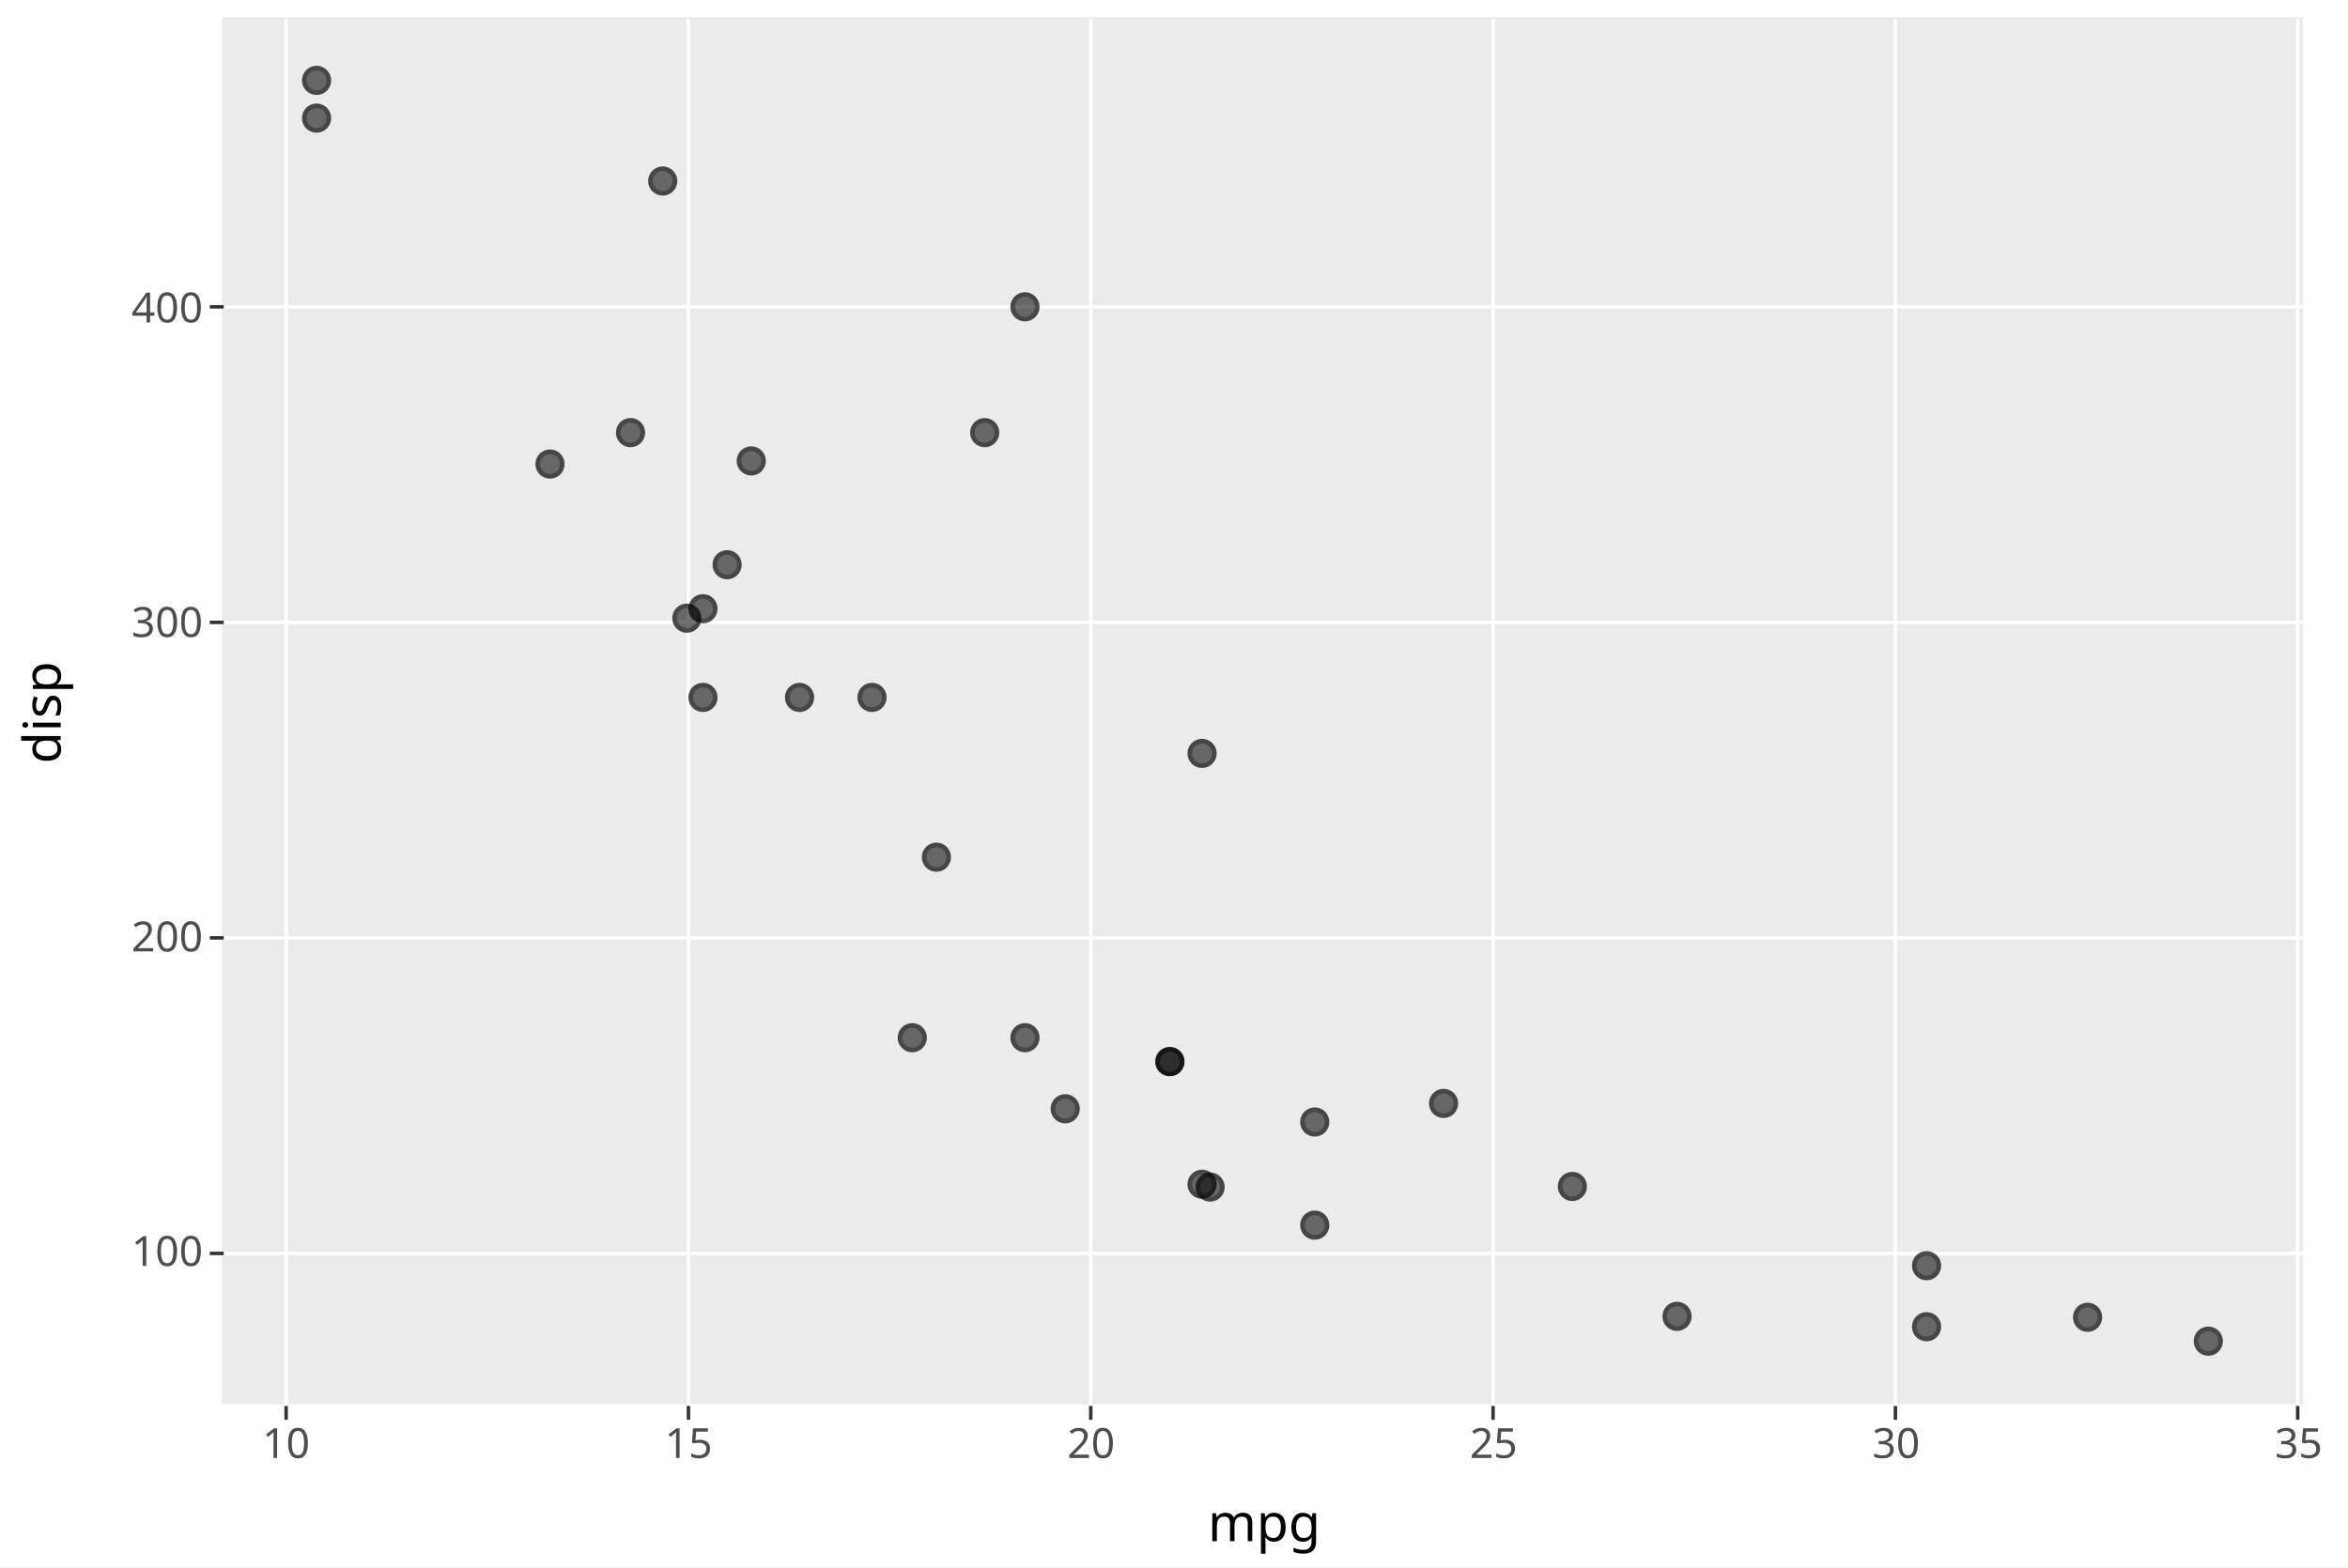
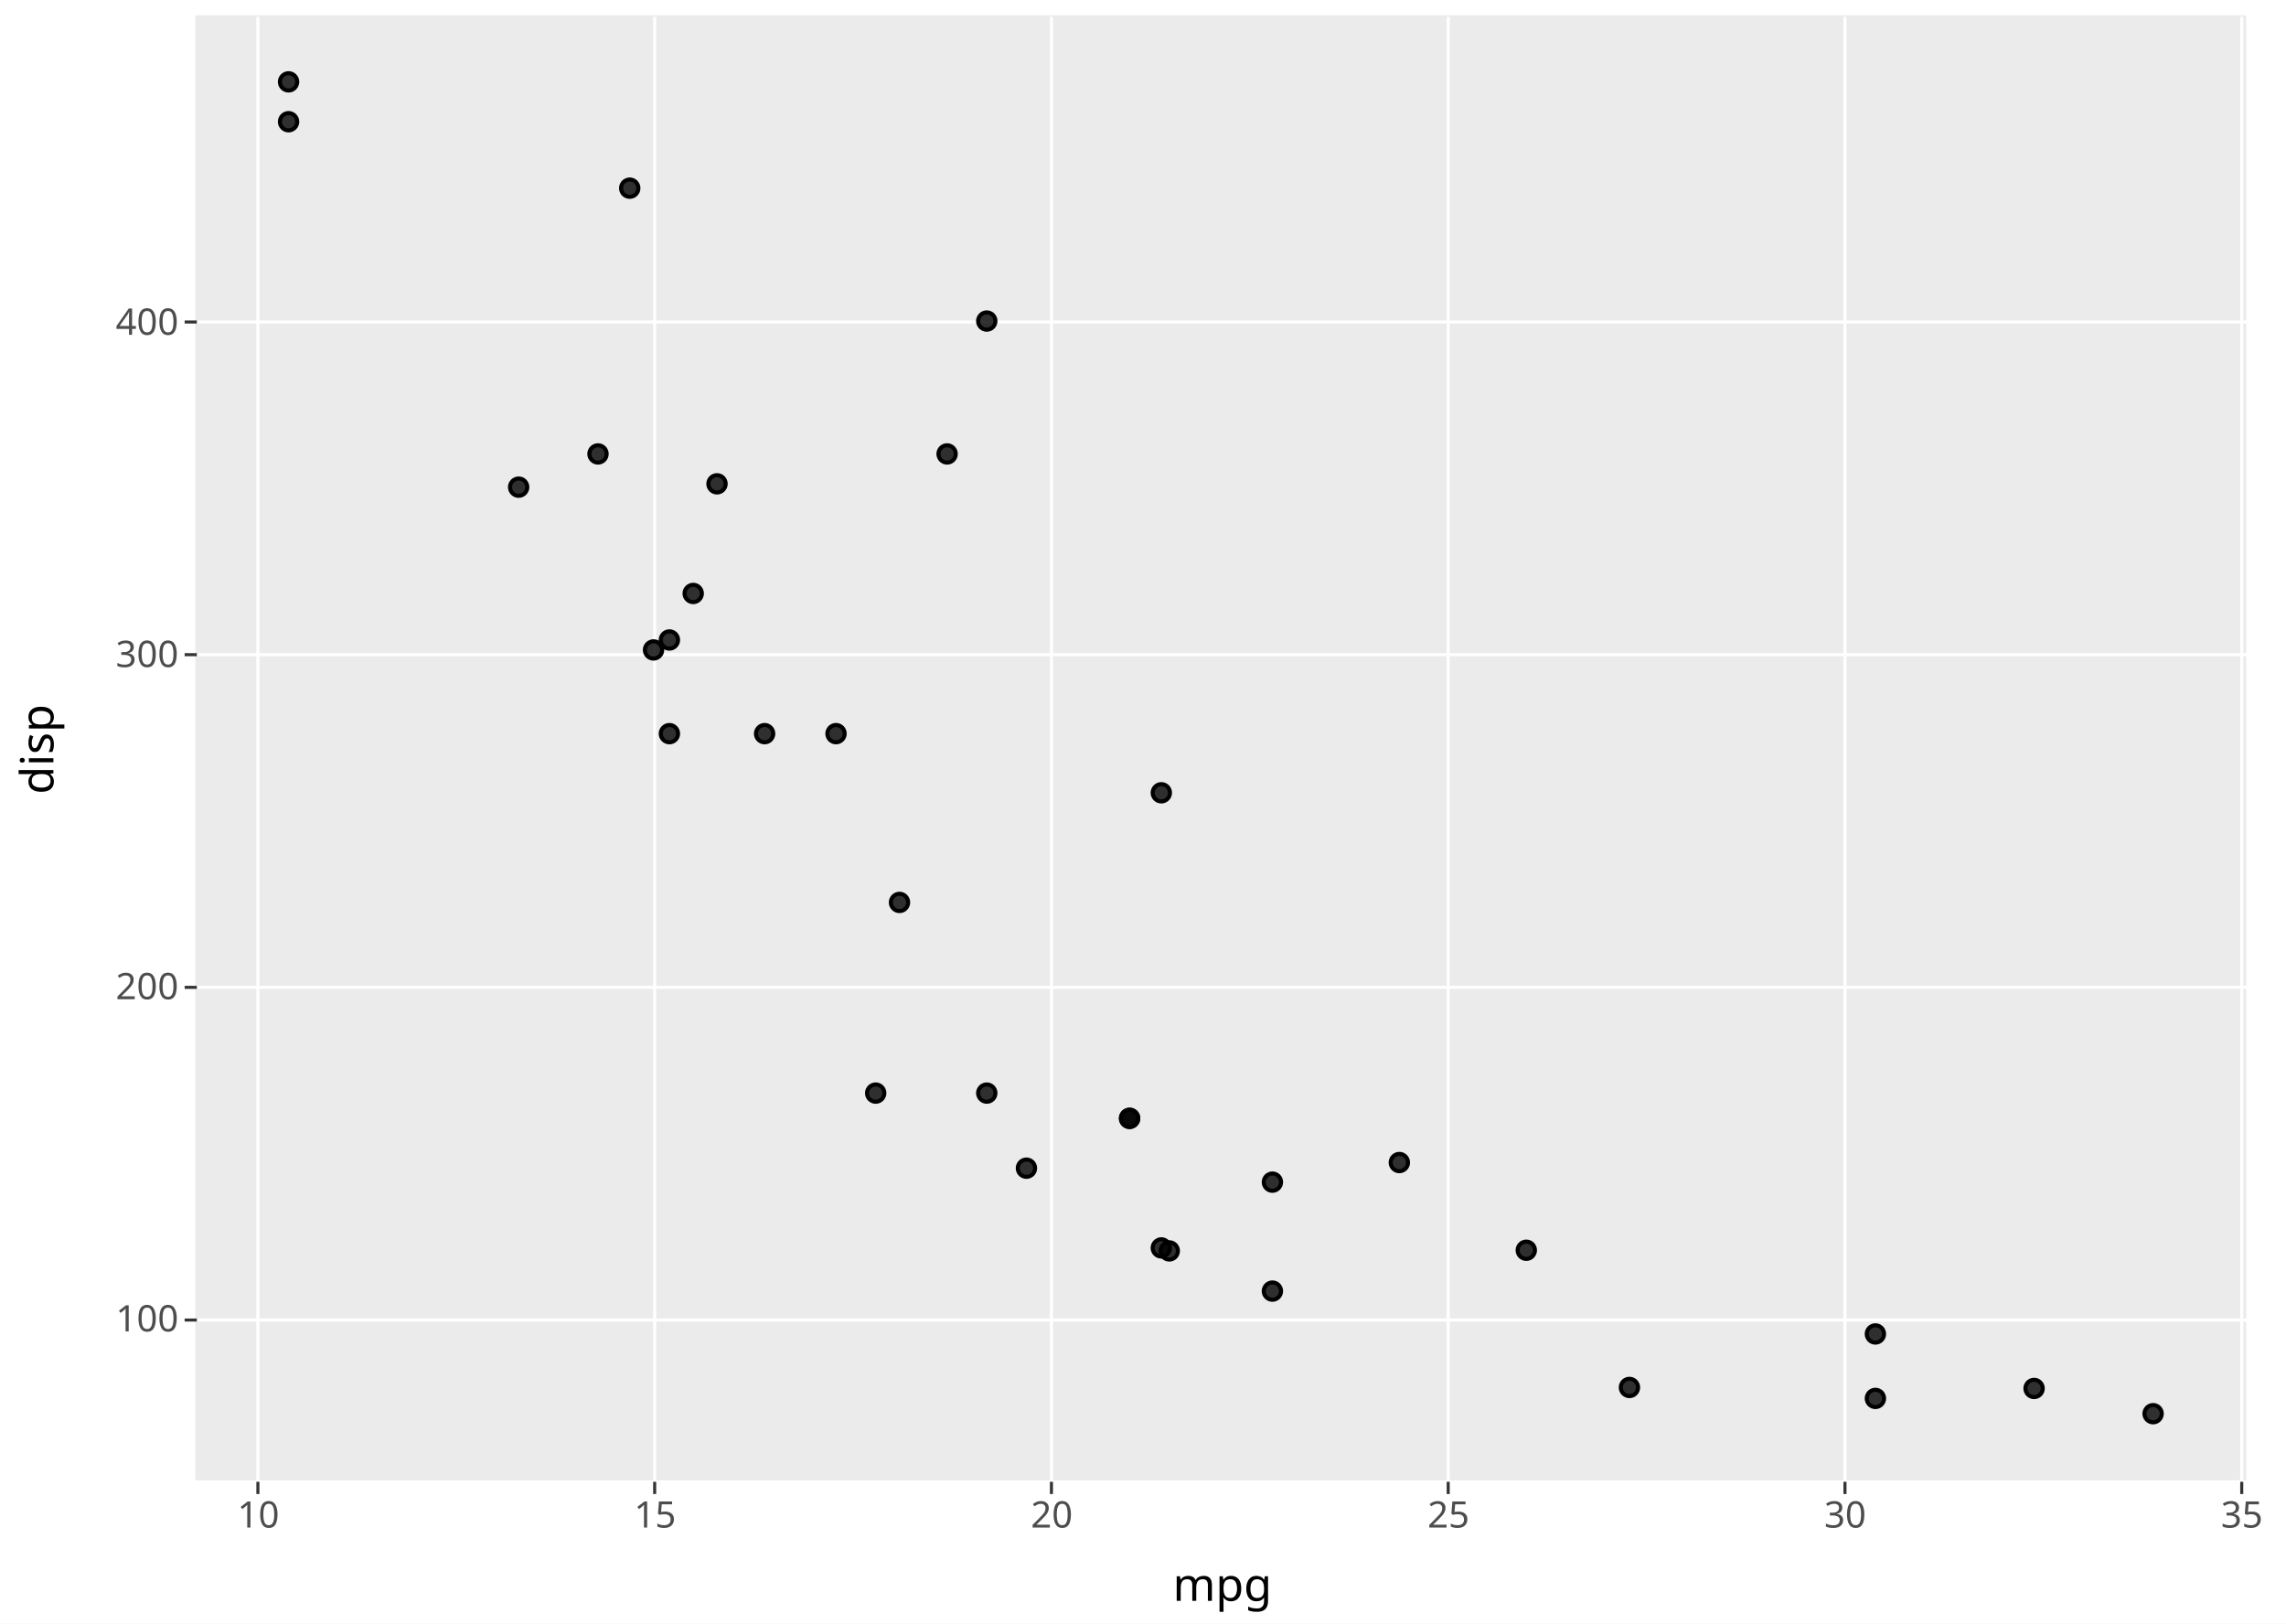
- <svg xmlns="http://www.w3.org/2000/svg" version="1.1" class="marks" width="677" height="452" viewBox="0 0 677 452">
-   <rect width="677" height="452" fill="white" />
+ <svg xmlns="http://www.w3.org/2000/svg" version="1.1" class="marks" width="749" height="532" viewBox="0 0 749 532">
+   <rect width="749" height="532" fill="white" />
  <g fill="none" stroke-miterlimit="10" transform="translate(64,5)">
    <g class="mark-group role-frame root" role="graphics-object" aria-roledescription="group mark container">
      <g transform="translate(0,0)">
-         <path class="background" aria-hidden="true" d="M0,0h600v400h-600Z" fill="#EBEBEB" />
+         <path class="background" aria-hidden="true" d="M0,0h672v480h-672Z" fill="#EBEBEB" />
        <g>
          <g class="mark-group role-axis" aria-hidden="true">
-             <g transform="translate(0.5,400.5)">
+             <g transform="translate(0.5,480.5)">
              <path class="background" aria-hidden="true" d="M0,0h0v0h0Z" pointer-events="none" />
              <g>
                <g class="mark-rule role-axis-grid" pointer-events="none">
-                   <line transform="translate(18,-400)" x2="0" y2="400" stroke="#FFFFFF" stroke-width="1" opacity="1" />
-                   <line transform="translate(134,-400)" x2="0" y2="400" stroke="#FFFFFF" stroke-width="1" opacity="1" />
-                   <line transform="translate(250,-400)" x2="0" y2="400" stroke="#FFFFFF" stroke-width="1" opacity="1" />
-                   <line transform="translate(366,-400)" x2="0" y2="400" stroke="#FFFFFF" stroke-width="1" opacity="1" />
-                   <line transform="translate(482,-400)" x2="0" y2="400" stroke="#FFFFFF" stroke-width="1" opacity="1" />
-                   <line transform="translate(598,-400)" x2="0" y2="400" stroke="#FFFFFF" stroke-width="1" opacity="1" />
+                   <line transform="translate(20,-480)" x2="0" y2="480" stroke="#FFFFFF" stroke-width="1" opacity="1" />
+                   <line transform="translate(150,-480)" x2="0" y2="480" stroke="#FFFFFF" stroke-width="1" opacity="1" />
+                   <line transform="translate(280,-480)" x2="0" y2="480" stroke="#FFFFFF" stroke-width="1" opacity="1" />
+                   <line transform="translate(410,-480)" x2="0" y2="480" stroke="#FFFFFF" stroke-width="1" opacity="1" />
+                   <line transform="translate(540,-480)" x2="0" y2="480" stroke="#FFFFFF" stroke-width="1" opacity="1" />
+                   <line transform="translate(670,-480)" x2="0" y2="480" stroke="#FFFFFF" stroke-width="1" opacity="1" />
                </g>
              </g>
              <path class="foreground" aria-hidden="true" d="" pointer-events="none" display="none" />
            </g>
          </g>
          <g class="mark-group role-axis" aria-hidden="true">
            <g transform="translate(0.5,0.5)">
              <path class="background" aria-hidden="true" d="M0,0h0v0h0Z" pointer-events="none" />
              <g>
                <g class="mark-rule role-axis-grid" pointer-events="none">
-                   <line transform="translate(0,356)" x2="600" y2="0" stroke="#FFFFFF" stroke-width="1" opacity="1" />
-                   <line transform="translate(0,265)" x2="600" y2="0" stroke="#FFFFFF" stroke-width="1" opacity="1" />
-                   <line transform="translate(0,174)" x2="600" y2="0" stroke="#FFFFFF" stroke-width="1" opacity="1" />
-                   <line transform="translate(0,83)" x2="600" y2="0" stroke="#FFFFFF" stroke-width="1" opacity="1" />
+                   <line transform="translate(0,427)" x2="672" y2="0" stroke="#FFFFFF" stroke-width="1" opacity="1" />
+                   <line transform="translate(0,318)" x2="672" y2="0" stroke="#FFFFFF" stroke-width="1" opacity="1" />
+                   <line transform="translate(0,209)" x2="672" y2="0" stroke="#FFFFFF" stroke-width="1" opacity="1" />
+                   <line transform="translate(0,100)" x2="672" y2="0" stroke="#FFFFFF" stroke-width="1" opacity="1" />
                </g>
              </g>
              <path class="foreground" aria-hidden="true" d="" pointer-events="none" display="none" />
            </g>
          </g>
          <g class="mark-group role-axis" role="graphics-symbol" aria-roledescription="axis" aria-label="X-axis titled 'mpg' for a linear scale with values from 9 to 35">
-             <g transform="translate(0.5,400.5)">
+             <g transform="translate(0.5,480.5)">
              <path class="background" aria-hidden="true" d="M0,0h0v0h0Z" pointer-events="none" />
              <g>
                <g class="mark-rule role-axis-tick" pointer-events="none">
-                   <line transform="translate(18,0)" x2="0" y2="4" stroke="#333333" stroke-width="1" opacity="1" />
-                   <line transform="translate(134,0)" x2="0" y2="4" stroke="#333333" stroke-width="1" opacity="1" />
-                   <line transform="translate(250,0)" x2="0" y2="4" stroke="#333333" stroke-width="1" opacity="1" />
-                   <line transform="translate(366,0)" x2="0" y2="4" stroke="#333333" stroke-width="1" opacity="1" />
-                   <line transform="translate(482,0)" x2="0" y2="4" stroke="#333333" stroke-width="1" opacity="1" />
-                   <line transform="translate(598,0)" x2="0" y2="4" stroke="#333333" stroke-width="1" opacity="1" />
+                   <line transform="translate(20,0)" x2="0" y2="4" stroke="#333333" stroke-width="1" opacity="1" />
+                   <line transform="translate(150,0)" x2="0" y2="4" stroke="#333333" stroke-width="1" opacity="1" />
+                   <line transform="translate(280,0)" x2="0" y2="4" stroke="#333333" stroke-width="1" opacity="1" />
+                   <line transform="translate(410,0)" x2="0" y2="4" stroke="#333333" stroke-width="1" opacity="1" />
+                   <line transform="translate(540,0)" x2="0" y2="4" stroke="#333333" stroke-width="1" opacity="1" />
+                   <line transform="translate(670,0)" x2="0" y2="4" stroke="#333333" stroke-width="1" opacity="1" />
                </g>
                <g class="mark-text role-axis-label" pointer-events="none">
-                   <text text-anchor="middle" transform="translate(17.98839,15)" font-family="sans-serif" font-size="12px" fill="#4D4D4D" opacity="1">10</text>
-                   <text text-anchor="middle" transform="translate(134.0426,15)" font-family="sans-serif" font-size="12px" fill="#4D4D4D" opacity="1">15</text>
-                   <text text-anchor="middle" transform="translate(250.0967,15)" font-family="sans-serif" font-size="12px" fill="#4D4D4D" opacity="1">20</text>
-                   <text text-anchor="middle" transform="translate(366.1509,15)" font-family="sans-serif" font-size="12px" fill="#4D4D4D" opacity="1">25</text>
-                   <text text-anchor="middle" transform="translate(482.205,15)" font-family="sans-serif" font-size="12px" fill="#4D4D4D" opacity="1">30</text>
-                   <text text-anchor="middle" transform="translate(598.2592,15)" font-family="sans-serif" font-size="12px" fill="#4D4D4D" opacity="1">35</text>
+                   <text text-anchor="middle" transform="translate(20.147,15)" font-family="sans-serif" font-size="12px" fill="#4D4D4D" opacity="1">10</text>
+                   <text text-anchor="middle" transform="translate(150.1277,15)" font-family="sans-serif" font-size="12px" fill="#4D4D4D" opacity="1">15</text>
+                   <text text-anchor="middle" transform="translate(280.1083,15)" font-family="sans-serif" font-size="12px" fill="#4D4D4D" opacity="1">20</text>
+                   <text text-anchor="middle" transform="translate(410.089,15)" font-family="sans-serif" font-size="12px" fill="#4D4D4D" opacity="1">25</text>
+                   <text text-anchor="middle" transform="translate(540.0696,15)" font-family="sans-serif" font-size="12px" fill="#4D4D4D" opacity="1">30</text>
+                   <text text-anchor="middle" transform="translate(670.0503,15)" font-family="sans-serif" font-size="12px" fill="#4D4D4D" opacity="1">35</text>
                </g>
                <g class="mark-text role-axis-title" pointer-events="none">
-                   <text text-anchor="middle" transform="translate(300,39)" font-family="sans-serif" font-size="15px" font-weight="normal" fill="#000000" opacity="1">mpg</text>
+                   <text text-anchor="middle" transform="translate(336,39)" font-family="sans-serif" font-size="15px" font-weight="normal" fill="#000000" opacity="1">mpg</text>
                </g>
              </g>
              <path class="foreground" aria-hidden="true" d="" pointer-events="none" display="none" />
            </g>
          </g>
          <g class="mark-group role-axis" role="graphics-symbol" aria-roledescription="axis" aria-label="Y-axis titled 'disp' for a linear scale with values from 51 to 492">
            <g transform="translate(0.5,0.5)">
              <path class="background" aria-hidden="true" d="M0,0h0v0h0Z" pointer-events="none" />
              <g>
                <g class="mark-rule role-axis-tick" pointer-events="none">
-                   <line transform="translate(0,356)" x2="-4" y2="0" stroke="#333333" stroke-width="1" opacity="1" />
-                   <line transform="translate(0,265)" x2="-4" y2="0" stroke="#333333" stroke-width="1" opacity="1" />
-                   <line transform="translate(0,174)" x2="-4" y2="0" stroke="#333333" stroke-width="1" opacity="1" />
-                   <line transform="translate(0,83)" x2="-4" y2="0" stroke="#333333" stroke-width="1" opacity="1" />
+                   <line transform="translate(0,427)" x2="-4" y2="0" stroke="#333333" stroke-width="1" opacity="1" />
+                   <line transform="translate(0,318)" x2="-4" y2="0" stroke="#333333" stroke-width="1" opacity="1" />
+                   <line transform="translate(0,209)" x2="-4" y2="0" stroke="#333333" stroke-width="1" opacity="1" />
+                   <line transform="translate(0,100)" x2="-4" y2="0" stroke="#333333" stroke-width="1" opacity="1" />
                </g>
                <g class="mark-text role-axis-label" pointer-events="none">
-                   <text text-anchor="end" transform="translate(-6,359.6044)" font-family="sans-serif" font-size="12px" fill="#4D4D4D" opacity="1">100</text>
-                   <text text-anchor="end" transform="translate(-6,268.8994)" font-family="sans-serif" font-size="12px" fill="#4D4D4D" opacity="1">200</text>
-                   <text text-anchor="end" transform="translate(-6,178.1944)" font-family="sans-serif" font-size="12px" fill="#4D4D4D" opacity="1">300</text>
-                   <text text-anchor="end" transform="translate(-6,87.48942)" font-family="sans-serif" font-size="12px" fill="#4D4D4D" opacity="1">400</text>
+                   <text text-anchor="end" transform="translate(-6,430.7253)" font-family="sans-serif" font-size="12px" fill="#4D4D4D" opacity="1">100</text>
+                   <text text-anchor="end" transform="translate(-6,321.8793)" font-family="sans-serif" font-size="12px" fill="#4D4D4D" opacity="1">200</text>
+                   <text text-anchor="end" transform="translate(-6,213.0333)" font-family="sans-serif" font-size="12px" fill="#4D4D4D" opacity="1">300</text>
+                   <text text-anchor="end" transform="translate(-6,104.1873)" font-family="sans-serif" font-size="12px" fill="#4D4D4D" opacity="1">400</text>
                </g>
                <g class="mark-text role-axis-title" pointer-events="none">
-                   <text text-anchor="middle" transform="translate(-44,200) rotate(-90) translate(0,-3)" font-family="sans-serif" font-size="15px" font-weight="normal" fill="#000000" opacity="1">disp</text>
+                   <text text-anchor="middle" transform="translate(-44,240) rotate(-90) translate(0,-3)" font-family="sans-serif" font-size="15px" font-weight="normal" fill="#000000" opacity="1">disp</text>
                </g>
              </g>
              <path class="foreground" aria-hidden="true" d="" pointer-events="none" display="none" />
            </g>
          </g>
          <g class="mark-symbol role-mark layer_0_marks" clip-path="url(#clip1)" role="graphics-object" aria-roledescription="symbol mark container">
-             <path aria-label="mpg: 21; disp: 160" role="graphics-symbol" aria-roledescription="point" transform="translate(273.3075,301.1814)" d="M3.545,0A3.545,3.545,0,1,1,-3.545,0A3.545,3.545,0,1,1,3.545,0" fill="black" fill-opacity="0.8" stroke="black" stroke-width="1.333" opacity="0.7" />
-             <path aria-label="mpg: 21; disp: 160" role="graphics-symbol" aria-roledescription="point" transform="translate(273.3075,301.1814)" d="M3.545,0A3.545,3.545,0,1,1,-3.545,0A3.545,3.545,0,1,1,3.545,0" fill="black" fill-opacity="0.8" stroke="black" stroke-width="1.333" opacity="0.7" />
-             <path aria-label="mpg: 22.8; disp: 108" role="graphics-symbol" aria-roledescription="point" transform="translate(315.087,348.348)" d="M3.545,0A3.545,3.545,0,1,1,-3.545,0A3.545,3.545,0,1,1,3.545,0" fill="black" fill-opacity="0.8" stroke="black" stroke-width="1.333" opacity="0.7" />
-             <path aria-label="mpg: 21.4; disp: 258" role="graphics-symbol" aria-roledescription="point" transform="translate(282.5919,212.2905)" d="M3.545,0A3.545,3.545,0,1,1,-3.545,0A3.545,3.545,0,1,1,3.545,0" fill="black" fill-opacity="0.8" stroke="black" stroke-width="1.333" opacity="0.7" />
-             <path aria-label="mpg: 18.7; disp: 360" role="graphics-symbol" aria-roledescription="point" transform="translate(219.9226,119.7714)" d="M3.545,0A3.545,3.545,0,1,1,-3.545,0A3.545,3.545,0,1,1,3.545,0" fill="black" fill-opacity="0.8" stroke="black" stroke-width="1.333" opacity="0.7" />
-             <path aria-label="mpg: 18.1; disp: 225" role="graphics-symbol" aria-roledescription="point" transform="translate(205.9961,242.2232)" d="M3.545,0A3.545,3.545,0,1,1,-3.545,0A3.545,3.545,0,1,1,3.545,0" fill="black" fill-opacity="0.8" stroke="black" stroke-width="1.333" opacity="0.7" />
-             <path aria-label="mpg: 14.3; disp: 360" role="graphics-symbol" aria-roledescription="point" transform="translate(117.795,119.7714)" d="M3.545,0A3.545,3.545,0,1,1,-3.545,0A3.545,3.545,0,1,1,3.545,0" fill="black" fill-opacity="0.8" stroke="black" stroke-width="1.333" opacity="0.7" />
-             <path aria-label="mpg: 24.4; disp: 146.7" role="graphics-symbol" aria-roledescription="point" transform="translate(352.2244,313.2452)" d="M3.545,0A3.545,3.545,0,1,1,-3.545,0A3.545,3.545,0,1,1,3.545,0" fill="black" fill-opacity="0.8" stroke="black" stroke-width="1.333" opacity="0.7" />
-             <path aria-label="mpg: 22.8; disp: 140.8" role="graphics-symbol" aria-roledescription="point" transform="translate(315.087,318.5968)" d="M3.545,0A3.545,3.545,0,1,1,-3.545,0A3.545,3.545,0,1,1,3.545,0" fill="black" fill-opacity="0.8" stroke="black" stroke-width="1.333" opacity="0.7" />
-             <path aria-label="mpg: 19.2; disp: 167.6" role="graphics-symbol" aria-roledescription="point" transform="translate(231.528,294.2879)" d="M3.545,0A3.545,3.545,0,1,1,-3.545,0A3.545,3.545,0,1,1,3.545,0" fill="black" fill-opacity="0.8" stroke="black" stroke-width="1.333" opacity="0.7" />
-             <path aria-label="mpg: 17.8; disp: 167.6" role="graphics-symbol" aria-roledescription="point" transform="translate(199.0329,294.2879)" d="M3.545,0A3.545,3.545,0,1,1,-3.545,0A3.545,3.545,0,1,1,3.545,0" fill="black" fill-opacity="0.8" stroke="black" stroke-width="1.333" opacity="0.7" />
-             <path aria-label="mpg: 16.4; disp: 275.8" role="graphics-symbol" aria-roledescription="point" transform="translate(166.5377,196.145)" d="M3.545,0A3.545,3.545,0,1,1,-3.545,0A3.545,3.545,0,1,1,3.545,0" fill="black" fill-opacity="0.8" stroke="black" stroke-width="1.333" opacity="0.7" />
-             <path aria-label="mpg: 17.3; disp: 275.8" role="graphics-symbol" aria-roledescription="point" transform="translate(187.4275,196.145)" d="M3.545,0A3.545,3.545,0,1,1,-3.545,0A3.545,3.545,0,1,1,3.545,0" fill="black" fill-opacity="0.8" stroke="black" stroke-width="1.333" opacity="0.7" />
-             <path aria-label="mpg: 15.2; disp: 275.8" role="graphics-symbol" aria-roledescription="point" transform="translate(138.6847,196.145)" d="M3.545,0A3.545,3.545,0,1,1,-3.545,0A3.545,3.545,0,1,1,3.545,0" fill="black" fill-opacity="0.8" stroke="black" stroke-width="1.333" opacity="0.7" />
-             <path aria-label="mpg: 10.4; disp: 472" role="graphics-symbol" aria-roledescription="point" transform="translate(27.27273,18.18182)" d="M3.545,0A3.545,3.545,0,1,1,-3.545,0A3.545,3.545,0,1,1,3.545,0" fill="black" fill-opacity="0.8" stroke="black" stroke-width="1.333" opacity="0.7" />
-             <path aria-label="mpg: 10.4; disp: 460" role="graphics-symbol" aria-roledescription="point" transform="translate(27.27273,29.06642)" d="M3.545,0A3.545,3.545,0,1,1,-3.545,0A3.545,3.545,0,1,1,3.545,0" fill="black" fill-opacity="0.8" stroke="black" stroke-width="1.333" opacity="0.7" />
-             <path aria-label="mpg: 14.7; disp: 440" role="graphics-symbol" aria-roledescription="point" transform="translate(127.0793,47.20742)" d="M3.545,0A3.545,3.545,0,1,1,-3.545,0A3.545,3.545,0,1,1,3.545,0" fill="black" fill-opacity="0.8" stroke="black" stroke-width="1.333" opacity="0.7" />
-             <path aria-label="mpg: 32.4; disp: 78.7" role="graphics-symbol" aria-roledescription="point" transform="translate(537.911,374.9246)" d="M3.545,0A3.545,3.545,0,1,1,-3.545,0A3.545,3.545,0,1,1,3.545,0" fill="black" fill-opacity="0.8" stroke="black" stroke-width="1.333" opacity="0.7" />
-             <path aria-label="mpg: 30.4; disp: 75.7" role="graphics-symbol" aria-roledescription="point" transform="translate(491.4894,377.6458)" d="M3.545,0A3.545,3.545,0,1,1,-3.545,0A3.545,3.545,0,1,1,3.545,0" fill="black" fill-opacity="0.8" stroke="black" stroke-width="1.333" opacity="0.7" />
-             <path aria-label="mpg: 33.9; disp: 71.1" role="graphics-symbol" aria-roledescription="point" transform="translate(572.7273,381.8182)" d="M3.545,0A3.545,3.545,0,1,1,-3.545,0A3.545,3.545,0,1,1,3.545,0" fill="black" fill-opacity="0.8" stroke="black" stroke-width="1.333" opacity="0.7" />
-             <path aria-label="mpg: 21.5; disp: 120.1" role="graphics-symbol" aria-roledescription="point" transform="translate(284.913,337.3727)" d="M3.545,0A3.545,3.545,0,1,1,-3.545,0A3.545,3.545,0,1,1,3.545,0" fill="black" fill-opacity="0.8" stroke="black" stroke-width="1.333" opacity="0.7" />
-             <path aria-label="mpg: 15.5; disp: 318" role="graphics-symbol" aria-roledescription="point" transform="translate(145.648,157.8675)" d="M3.545,0A3.545,3.545,0,1,1,-3.545,0A3.545,3.545,0,1,1,3.545,0" fill="black" fill-opacity="0.8" stroke="black" stroke-width="1.333" opacity="0.7" />
-             <path aria-label="mpg: 15.2; disp: 304" role="graphics-symbol" aria-roledescription="point" transform="translate(138.6847,170.5662)" d="M3.545,0A3.545,3.545,0,1,1,-3.545,0A3.545,3.545,0,1,1,3.545,0" fill="black" fill-opacity="0.8" stroke="black" stroke-width="1.333" opacity="0.7" />
-             <path aria-label="mpg: 13.3; disp: 350" role="graphics-symbol" aria-roledescription="point" transform="translate(94.58414,128.8419)" d="M3.545,0A3.545,3.545,0,1,1,-3.545,0A3.545,3.545,0,1,1,3.545,0" fill="black" fill-opacity="0.8" stroke="black" stroke-width="1.333" opacity="0.7" />
-             <path aria-label="mpg: 19.2; disp: 400" role="graphics-symbol" aria-roledescription="point" transform="translate(231.528,83.48942)" d="M3.545,0A3.545,3.545,0,1,1,-3.545,0A3.545,3.545,0,1,1,3.545,0" fill="black" fill-opacity="0.8" stroke="black" stroke-width="1.333" opacity="0.7" />
-             <path aria-label="mpg: 27.3; disp: 79" role="graphics-symbol" aria-roledescription="point" transform="translate(419.5358,374.6525)" d="M3.545,0A3.545,3.545,0,1,1,-3.545,0A3.545,3.545,0,1,1,3.545,0" fill="black" fill-opacity="0.8" stroke="black" stroke-width="1.333" opacity="0.7" />
-             <path aria-label="mpg: 26; disp: 120.3" role="graphics-symbol" aria-roledescription="point" transform="translate(389.3617,337.1913)" d="M3.545,0A3.545,3.545,0,1,1,-3.545,0A3.545,3.545,0,1,1,3.545,0" fill="black" fill-opacity="0.8" stroke="black" stroke-width="1.333" opacity="0.7" />
-             <path aria-label="mpg: 30.4; disp: 95.1" role="graphics-symbol" aria-roledescription="point" transform="translate(491.4894,360.049)" d="M3.545,0A3.545,3.545,0,1,1,-3.545,0A3.545,3.545,0,1,1,3.545,0" fill="black" fill-opacity="0.8" stroke="black" stroke-width="1.333" opacity="0.7" />
-             <path aria-label="mpg: 15.8; disp: 351" role="graphics-symbol" aria-roledescription="point" transform="translate(152.6112,127.9349)" d="M3.545,0A3.545,3.545,0,1,1,-3.545,0A3.545,3.545,0,1,1,3.545,0" fill="black" fill-opacity="0.8" stroke="black" stroke-width="1.333" opacity="0.7" />
-             <path aria-label="mpg: 19.7; disp: 145" role="graphics-symbol" aria-roledescription="point" transform="translate(243.1335,314.7872)" d="M3.545,0A3.545,3.545,0,1,1,-3.545,0A3.545,3.545,0,1,1,3.545,0" fill="black" fill-opacity="0.8" stroke="black" stroke-width="1.333" opacity="0.7" />
-             <path aria-label="mpg: 15; disp: 301" role="graphics-symbol" aria-roledescription="point" transform="translate(134.0426,173.2874)" d="M3.545,0A3.545,3.545,0,1,1,-3.545,0A3.545,3.545,0,1,1,3.545,0" fill="black" fill-opacity="0.8" stroke="black" stroke-width="1.333" opacity="0.7" />
-             <path aria-label="mpg: 21.4; disp: 121" role="graphics-symbol" aria-roledescription="point" transform="translate(282.5919,336.5564)" d="M3.545,0A3.545,3.545,0,1,1,-3.545,0A3.545,3.545,0,1,1,3.545,0" fill="black" fill-opacity="0.8" stroke="black" stroke-width="1.333" opacity="0.7" />
+             <path aria-label="mpg: 21; disp: 160" role="graphics-symbol" aria-roledescription="point" transform="translate(306.1044,361.4177)" d="M2.836,0L2.783,0.553L2.62,1.085L2.357,1.574L2.006,2.006L1.574,2.357L1.085,2.62L0.553,2.783L0,2.836L-0.553,2.783L-1.085,2.62L-1.574,2.357L-2.006,2.006L-2.357,1.574L-2.62,1.085L-2.783,0.553L-2.836,0L-2.783,-0.553L-2.62,-1.085L-2.357,-1.574L-2.006,-2.006L-1.574,-2.357L-1.085,-2.62L-0.553,-2.783L0,-2.836L0.553,-2.783L1.085,-2.62L1.574,-2.357L2.006,-2.006L2.357,-1.574L2.62,-1.085L2.783,-0.553Z" fill="black" fill-opacity="0.8" stroke="black" stroke-width="1.333" opacity="1" />
+             <path aria-label="mpg: 21; disp: 160" role="graphics-symbol" aria-roledescription="point" transform="translate(306.1044,361.4177)" d="M2.836,0L2.783,0.553L2.62,1.085L2.357,1.574L2.006,2.006L1.574,2.357L1.085,2.62L0.553,2.783L0,2.836L-0.553,2.783L-1.085,2.62L-1.574,2.357L-2.006,2.006L-2.357,1.574L-2.62,1.085L-2.783,0.553L-2.836,0L-2.783,-0.553L-2.62,-1.085L-2.357,-1.574L-2.006,-2.006L-1.574,-2.357L-1.085,-2.62L-0.553,-2.783L0,-2.836L0.553,-2.783L1.085,-2.62L1.574,-2.357L2.006,-2.006L2.357,-1.574L2.62,-1.085L2.783,-0.553Z" fill="black" fill-opacity="0.8" stroke="black" stroke-width="1.333" opacity="1" />
+             <path aria-label="mpg: 22.8; disp: 108" role="graphics-symbol" aria-roledescription="point" transform="translate(352.8975,418.0176)" d="M2.836,0L2.783,0.553L2.62,1.085L2.357,1.574L2.006,2.006L1.574,2.357L1.085,2.62L0.553,2.783L0,2.836L-0.553,2.783L-1.085,2.62L-1.574,2.357L-2.006,2.006L-2.357,1.574L-2.62,1.085L-2.783,0.553L-2.836,0L-2.783,-0.553L-2.62,-1.085L-2.357,-1.574L-2.006,-2.006L-1.574,-2.357L-1.085,-2.62L-0.553,-2.783L0,-2.836L0.553,-2.783L1.085,-2.62L1.574,-2.357L2.006,-2.006L2.357,-1.574L2.62,-1.085L2.783,-0.553Z" fill="black" fill-opacity="0.8" stroke="black" stroke-width="1.333" opacity="1" />
+             <path aria-label="mpg: 21.4; disp: 258" role="graphics-symbol" aria-roledescription="point" transform="translate(316.5029,254.7486)" d="M2.836,0L2.783,0.553L2.62,1.085L2.357,1.574L2.006,2.006L1.574,2.357L1.085,2.62L0.553,2.783L0,2.836L-0.553,2.783L-1.085,2.62L-1.574,2.357L-2.006,2.006L-2.357,1.574L-2.62,1.085L-2.783,0.553L-2.836,0L-2.783,-0.553L-2.62,-1.085L-2.357,-1.574L-2.006,-2.006L-1.574,-2.357L-1.085,-2.62L-0.553,-2.783L0,-2.836L0.553,-2.783L1.085,-2.62L1.574,-2.357L2.006,-2.006L2.357,-1.574L2.62,-1.085L2.783,-0.553Z" fill="black" fill-opacity="0.8" stroke="black" stroke-width="1.333" opacity="1" />
+             <path aria-label="mpg: 18.7; disp: 360" role="graphics-symbol" aria-roledescription="point" transform="translate(246.3133,143.7257)" d="M2.836,0L2.783,0.553L2.62,1.085L2.357,1.574L2.006,2.006L1.574,2.357L1.085,2.62L0.553,2.783L0,2.836L-0.553,2.783L-1.085,2.62L-1.574,2.357L-2.006,2.006L-2.357,1.574L-2.62,1.085L-2.783,0.553L-2.836,0L-2.783,-0.553L-2.62,-1.085L-2.357,-1.574L-2.006,-2.006L-1.574,-2.357L-1.085,-2.62L-0.553,-2.783L0,-2.836L0.553,-2.783L1.085,-2.62L1.574,-2.357L2.006,-2.006L2.357,-1.574L2.62,-1.085L2.783,-0.553Z" fill="black" fill-opacity="0.8" stroke="black" stroke-width="1.333" opacity="1" />
+             <path aria-label="mpg: 18.1; disp: 225" role="graphics-symbol" aria-roledescription="point" transform="translate(230.7157,290.6678)" d="M2.836,0L2.783,0.553L2.62,1.085L2.357,1.574L2.006,2.006L1.574,2.357L1.085,2.62L0.553,2.783L0,2.836L-0.553,2.783L-1.085,2.62L-1.574,2.357L-2.006,2.006L-2.357,1.574L-2.62,1.085L-2.783,0.553L-2.836,0L-2.783,-0.553L-2.62,-1.085L-2.357,-1.574L-2.006,-2.006L-1.574,-2.357L-1.085,-2.62L-0.553,-2.783L0,-2.836L0.553,-2.783L1.085,-2.62L1.574,-2.357L2.006,-2.006L2.357,-1.574L2.62,-1.085L2.783,-0.553Z" fill="black" fill-opacity="0.8" stroke="black" stroke-width="1.333" opacity="1" />
+             <path aria-label="mpg: 14.3; disp: 360" role="graphics-symbol" aria-roledescription="point" transform="translate(131.9304,143.7257)" d="M2.836,0L2.783,0.553L2.62,1.085L2.357,1.574L2.006,2.006L1.574,2.357L1.085,2.62L0.553,2.783L0,2.836L-0.553,2.783L-1.085,2.62L-1.574,2.357L-2.006,2.006L-2.357,1.574L-2.62,1.085L-2.783,0.553L-2.836,0L-2.783,-0.553L-2.62,-1.085L-2.357,-1.574L-2.006,-2.006L-1.574,-2.357L-1.085,-2.62L-0.553,-2.783L0,-2.836L0.553,-2.783L1.085,-2.62L1.574,-2.357L2.006,-2.006L2.357,-1.574L2.62,-1.085L2.783,-0.553Z" fill="black" fill-opacity="0.8" stroke="black" stroke-width="1.333" opacity="1" />
+             <path aria-label="mpg: 24.4; disp: 146.7" role="graphics-symbol" aria-roledescription="point" transform="translate(394.4913,375.8942)" d="M2.836,0L2.783,0.553L2.62,1.085L2.357,1.574L2.006,2.006L1.574,2.357L1.085,2.62L0.553,2.783L0,2.836L-0.553,2.783L-1.085,2.62L-1.574,2.357L-2.006,2.006L-2.357,1.574L-2.62,1.085L-2.783,0.553L-2.836,0L-2.783,-0.553L-2.62,-1.085L-2.357,-1.574L-2.006,-2.006L-1.574,-2.357L-1.085,-2.62L-0.553,-2.783L0,-2.836L0.553,-2.783L1.085,-2.62L1.574,-2.357L2.006,-2.006L2.357,-1.574L2.62,-1.085L2.783,-0.553Z" fill="black" fill-opacity="0.8" stroke="black" stroke-width="1.333" opacity="1" />
+             <path aria-label="mpg: 22.8; disp: 140.8" role="graphics-symbol" aria-roledescription="point" transform="translate(352.8975,382.3162)" d="M2.836,0L2.783,0.553L2.62,1.085L2.357,1.574L2.006,2.006L1.574,2.357L1.085,2.62L0.553,2.783L0,2.836L-0.553,2.783L-1.085,2.62L-1.574,2.357L-2.006,2.006L-2.357,1.574L-2.62,1.085L-2.783,0.553L-2.836,0L-2.783,-0.553L-2.62,-1.085L-2.357,-1.574L-2.006,-2.006L-1.574,-2.357L-1.085,-2.62L-0.553,-2.783L0,-2.836L0.553,-2.783L1.085,-2.62L1.574,-2.357L2.006,-2.006L2.357,-1.574L2.62,-1.085L2.783,-0.553Z" fill="black" fill-opacity="0.8" stroke="black" stroke-width="1.333" opacity="1" />
+             <path aria-label="mpg: 19.2; disp: 167.6" role="graphics-symbol" aria-roledescription="point" transform="translate(259.3114,353.1454)" d="M2.836,0L2.783,0.553L2.62,1.085L2.357,1.574L2.006,2.006L1.574,2.357L1.085,2.62L0.553,2.783L0,2.836L-0.553,2.783L-1.085,2.62L-1.574,2.357L-2.006,2.006L-2.357,1.574L-2.62,1.085L-2.783,0.553L-2.836,0L-2.783,-0.553L-2.62,-1.085L-2.357,-1.574L-2.006,-2.006L-1.574,-2.357L-1.085,-2.62L-0.553,-2.783L0,-2.836L0.553,-2.783L1.085,-2.62L1.574,-2.357L2.006,-2.006L2.357,-1.574L2.62,-1.085L2.783,-0.553Z" fill="black" fill-opacity="0.8" stroke="black" stroke-width="1.333" opacity="1" />
+             <path aria-label="mpg: 17.8; disp: 167.6" role="graphics-symbol" aria-roledescription="point" transform="translate(222.9168,353.1454)" d="M2.836,0L2.783,0.553L2.62,1.085L2.357,1.574L2.006,2.006L1.574,2.357L1.085,2.62L0.553,2.783L0,2.836L-0.553,2.783L-1.085,2.62L-1.574,2.357L-2.006,2.006L-2.357,1.574L-2.62,1.085L-2.783,0.553L-2.836,0L-2.783,-0.553L-2.62,-1.085L-2.357,-1.574L-2.006,-2.006L-1.574,-2.357L-1.085,-2.62L-0.553,-2.783L0,-2.836L0.553,-2.783L1.085,-2.62L1.574,-2.357L2.006,-2.006L2.357,-1.574L2.62,-1.085L2.783,-0.553Z" fill="black" fill-opacity="0.8" stroke="black" stroke-width="1.333" opacity="1" />
+             <path aria-label="mpg: 16.4; disp: 275.8" role="graphics-symbol" aria-roledescription="point" transform="translate(186.5222,235.374)" d="M2.836,0L2.783,0.553L2.62,1.085L2.357,1.574L2.006,2.006L1.574,2.357L1.085,2.62L0.553,2.783L0,2.836L-0.553,2.783L-1.085,2.62L-1.574,2.357L-2.006,2.006L-2.357,1.574L-2.62,1.085L-2.783,0.553L-2.836,0L-2.783,-0.553L-2.62,-1.085L-2.357,-1.574L-2.006,-2.006L-1.574,-2.357L-1.085,-2.62L-0.553,-2.783L0,-2.836L0.553,-2.783L1.085,-2.62L1.574,-2.357L2.006,-2.006L2.357,-1.574L2.62,-1.085L2.783,-0.553Z" fill="black" fill-opacity="0.8" stroke="black" stroke-width="1.333" opacity="1" />
+             <path aria-label="mpg: 17.3; disp: 275.8" role="graphics-symbol" aria-roledescription="point" transform="translate(209.9188,235.374)" d="M2.836,0L2.783,0.553L2.62,1.085L2.357,1.574L2.006,2.006L1.574,2.357L1.085,2.62L0.553,2.783L0,2.836L-0.553,2.783L-1.085,2.62L-1.574,2.357L-2.006,2.006L-2.357,1.574L-2.62,1.085L-2.783,0.553L-2.836,0L-2.783,-0.553L-2.62,-1.085L-2.357,-1.574L-2.006,-2.006L-1.574,-2.357L-1.085,-2.62L-0.553,-2.783L0,-2.836L0.553,-2.783L1.085,-2.62L1.574,-2.357L2.006,-2.006L2.357,-1.574L2.62,-1.085L2.783,-0.553Z" fill="black" fill-opacity="0.8" stroke="black" stroke-width="1.333" opacity="1" />
+             <path aria-label="mpg: 15.2; disp: 275.8" role="graphics-symbol" aria-roledescription="point" transform="translate(155.3269,235.374)" d="M2.836,0L2.783,0.553L2.62,1.085L2.357,1.574L2.006,2.006L1.574,2.357L1.085,2.62L0.553,2.783L0,2.836L-0.553,2.783L-1.085,2.62L-1.574,2.357L-2.006,2.006L-2.357,1.574L-2.62,1.085L-2.783,0.553L-2.836,0L-2.783,-0.553L-2.62,-1.085L-2.357,-1.574L-2.006,-2.006L-1.574,-2.357L-1.085,-2.62L-0.553,-2.783L0,-2.836L0.553,-2.783L1.085,-2.62L1.574,-2.357L2.006,-2.006L2.357,-1.574L2.62,-1.085L2.783,-0.553Z" fill="black" fill-opacity="0.8" stroke="black" stroke-width="1.333" opacity="1" />
+             <path aria-label="mpg: 10.4; disp: 472" role="graphics-symbol" aria-roledescription="point" transform="translate(30.54545,21.81818)" d="M2.836,0L2.783,0.553L2.62,1.085L2.357,1.574L2.006,2.006L1.574,2.357L1.085,2.62L0.553,2.783L0,2.836L-0.553,2.783L-1.085,2.62L-1.574,2.357L-2.006,2.006L-2.357,1.574L-2.62,1.085L-2.783,0.553L-2.836,0L-2.783,-0.553L-2.62,-1.085L-2.357,-1.574L-2.006,-2.006L-1.574,-2.357L-1.085,-2.62L-0.553,-2.783L0,-2.836L0.553,-2.783L1.085,-2.62L1.574,-2.357L2.006,-2.006L2.357,-1.574L2.62,-1.085L2.783,-0.553Z" fill="black" fill-opacity="0.8" stroke="black" stroke-width="1.333" opacity="1" />
+             <path aria-label="mpg: 10.4; disp: 460" role="graphics-symbol" aria-roledescription="point" transform="translate(30.54545,34.8797)" d="M2.836,0L2.783,0.553L2.62,1.085L2.357,1.574L2.006,2.006L1.574,2.357L1.085,2.62L0.553,2.783L0,2.836L-0.553,2.783L-1.085,2.62L-1.574,2.357L-2.006,2.006L-2.357,1.574L-2.62,1.085L-2.783,0.553L-2.836,0L-2.783,-0.553L-2.62,-1.085L-2.357,-1.574L-2.006,-2.006L-1.574,-2.357L-1.085,-2.62L-0.553,-2.783L0,-2.836L0.553,-2.783L1.085,-2.62L1.574,-2.357L2.006,-2.006L2.357,-1.574L2.62,-1.085L2.783,-0.553Z" fill="black" fill-opacity="0.8" stroke="black" stroke-width="1.333" opacity="1" />
+             <path aria-label="mpg: 14.7; disp: 440" role="graphics-symbol" aria-roledescription="point" transform="translate(142.3288,56.6489)" d="M2.836,0L2.783,0.553L2.62,1.085L2.357,1.574L2.006,2.006L1.574,2.357L1.085,2.62L0.553,2.783L0,2.836L-0.553,2.783L-1.085,2.62L-1.574,2.357L-2.006,2.006L-2.357,1.574L-2.62,1.085L-2.783,0.553L-2.836,0L-2.783,-0.553L-2.62,-1.085L-2.357,-1.574L-2.006,-2.006L-1.574,-2.357L-1.085,-2.62L-0.553,-2.783L0,-2.836L0.553,-2.783L1.085,-2.62L1.574,-2.357L2.006,-2.006L2.357,-1.574L2.62,-1.085L2.783,-0.553Z" fill="black" fill-opacity="0.8" stroke="black" stroke-width="1.333" opacity="1" />
+             <path aria-label="mpg: 32.4; disp: 78.7" role="graphics-symbol" aria-roledescription="point" transform="translate(602.4603,449.9095)" d="M2.836,0L2.783,0.553L2.62,1.085L2.357,1.574L2.006,2.006L1.574,2.357L1.085,2.62L0.553,2.783L0,2.836L-0.553,2.783L-1.085,2.62L-1.574,2.357L-2.006,2.006L-2.357,1.574L-2.62,1.085L-2.783,0.553L-2.836,0L-2.783,-0.553L-2.62,-1.085L-2.357,-1.574L-2.006,-2.006L-1.574,-2.357L-1.085,-2.62L-0.553,-2.783L0,-2.836L0.553,-2.783L1.085,-2.62L1.574,-2.357L2.006,-2.006L2.357,-1.574L2.62,-1.085L2.783,-0.553Z" fill="black" fill-opacity="0.8" stroke="black" stroke-width="1.333" opacity="1" />
+             <path aria-label="mpg: 30.4; disp: 75.7" role="graphics-symbol" aria-roledescription="point" transform="translate(550.4681,453.1749)" d="M2.836,0L2.783,0.553L2.62,1.085L2.357,1.574L2.006,2.006L1.574,2.357L1.085,2.62L0.553,2.783L0,2.836L-0.553,2.783L-1.085,2.62L-1.574,2.357L-2.006,2.006L-2.357,1.574L-2.62,1.085L-2.783,0.553L-2.836,0L-2.783,-0.553L-2.62,-1.085L-2.357,-1.574L-2.006,-2.006L-1.574,-2.357L-1.085,-2.62L-0.553,-2.783L0,-2.836L0.553,-2.783L1.085,-2.62L1.574,-2.357L2.006,-2.006L2.357,-1.574L2.62,-1.085L2.783,-0.553Z" fill="black" fill-opacity="0.8" stroke="black" stroke-width="1.333" opacity="1" />
+             <path aria-label="mpg: 33.9; disp: 71.1" role="graphics-symbol" aria-roledescription="point" transform="translate(641.4545,458.1818)" d="M2.836,0L2.783,0.553L2.62,1.085L2.357,1.574L2.006,2.006L1.574,2.357L1.085,2.62L0.553,2.783L0,2.836L-0.553,2.783L-1.085,2.62L-1.574,2.357L-2.006,2.006L-2.357,1.574L-2.62,1.085L-2.783,0.553L-2.836,0L-2.783,-0.553L-2.62,-1.085L-2.357,-1.574L-2.006,-2.006L-1.574,-2.357L-1.085,-2.62L-0.553,-2.783L0,-2.836L0.553,-2.783L1.085,-2.62L1.574,-2.357L2.006,-2.006L2.357,-1.574L2.62,-1.085L2.783,-0.553Z" fill="black" fill-opacity="0.8" stroke="black" stroke-width="1.333" opacity="1" />
+             <path aria-label="mpg: 21.5; disp: 120.1" role="graphics-symbol" aria-roledescription="point" transform="translate(319.1025,404.8473)" d="M2.836,0L2.783,0.553L2.62,1.085L2.357,1.574L2.006,2.006L1.574,2.357L1.085,2.62L0.553,2.783L0,2.836L-0.553,2.783L-1.085,2.62L-1.574,2.357L-2.006,2.006L-2.357,1.574L-2.62,1.085L-2.783,0.553L-2.836,0L-2.783,-0.553L-2.62,-1.085L-2.357,-1.574L-2.006,-2.006L-1.574,-2.357L-1.085,-2.62L-0.553,-2.783L0,-2.836L0.553,-2.783L1.085,-2.62L1.574,-2.357L2.006,-2.006L2.357,-1.574L2.62,-1.085L2.783,-0.553Z" fill="black" fill-opacity="0.8" stroke="black" stroke-width="1.333" opacity="1" />
+             <path aria-label="mpg: 15.5; disp: 318" role="graphics-symbol" aria-roledescription="point" transform="translate(163.1257,189.441)" d="M2.836,0L2.783,0.553L2.62,1.085L2.357,1.574L2.006,2.006L1.574,2.357L1.085,2.62L0.553,2.783L0,2.836L-0.553,2.783L-1.085,2.62L-1.574,2.357L-2.006,2.006L-2.357,1.574L-2.62,1.085L-2.783,0.553L-2.836,0L-2.783,-0.553L-2.62,-1.085L-2.357,-1.574L-2.006,-2.006L-1.574,-2.357L-1.085,-2.62L-0.553,-2.783L0,-2.836L0.553,-2.783L1.085,-2.62L1.574,-2.357L2.006,-2.006L2.357,-1.574L2.62,-1.085L2.783,-0.553Z" fill="black" fill-opacity="0.8" stroke="black" stroke-width="1.333" opacity="1" />
+             <path aria-label="mpg: 15.2; disp: 304" role="graphics-symbol" aria-roledescription="point" transform="translate(155.3269,204.6795)" d="M2.836,0L2.783,0.553L2.62,1.085L2.357,1.574L2.006,2.006L1.574,2.357L1.085,2.62L0.553,2.783L0,2.836L-0.553,2.783L-1.085,2.62L-1.574,2.357L-2.006,2.006L-2.357,1.574L-2.62,1.085L-2.783,0.553L-2.836,0L-2.783,-0.553L-2.62,-1.085L-2.357,-1.574L-2.006,-2.006L-1.574,-2.357L-1.085,-2.62L-0.553,-2.783L0,-2.836L0.553,-2.783L1.085,-2.62L1.574,-2.357L2.006,-2.006L2.357,-1.574L2.62,-1.085L2.783,-0.553Z" fill="black" fill-opacity="0.8" stroke="black" stroke-width="1.333" opacity="1" />
+             <path aria-label="mpg: 13.3; disp: 350" role="graphics-symbol" aria-roledescription="point" transform="translate(105.9342,154.6103)" d="M2.836,0L2.783,0.553L2.62,1.085L2.357,1.574L2.006,2.006L1.574,2.357L1.085,2.62L0.553,2.783L0,2.836L-0.553,2.783L-1.085,2.62L-1.574,2.357L-2.006,2.006L-2.357,1.574L-2.62,1.085L-2.783,0.553L-2.836,0L-2.783,-0.553L-2.62,-1.085L-2.357,-1.574L-2.006,-2.006L-1.574,-2.357L-1.085,-2.62L-0.553,-2.783L0,-2.836L0.553,-2.783L1.085,-2.62L1.574,-2.357L2.006,-2.006L2.357,-1.574L2.62,-1.085L2.783,-0.553Z" fill="black" fill-opacity="0.8" stroke="black" stroke-width="1.333" opacity="1" />
+             <path aria-label="mpg: 19.2; disp: 400" role="graphics-symbol" aria-roledescription="point" transform="translate(259.3114,100.1873)" d="M2.836,0L2.783,0.553L2.62,1.085L2.357,1.574L2.006,2.006L1.574,2.357L1.085,2.62L0.553,2.783L0,2.836L-0.553,2.783L-1.085,2.62L-1.574,2.357L-2.006,2.006L-2.357,1.574L-2.62,1.085L-2.783,0.553L-2.836,0L-2.783,-0.553L-2.62,-1.085L-2.357,-1.574L-2.006,-2.006L-1.574,-2.357L-1.085,-2.62L-0.553,-2.783L0,-2.836L0.553,-2.783L1.085,-2.62L1.574,-2.357L2.006,-2.006L2.357,-1.574L2.62,-1.085L2.783,-0.553Z" fill="black" fill-opacity="0.8" stroke="black" stroke-width="1.333" opacity="1" />
+             <path aria-label="mpg: 27.3; disp: 79" role="graphics-symbol" aria-roledescription="point" transform="translate(469.8801,449.583)" d="M2.836,0L2.783,0.553L2.62,1.085L2.357,1.574L2.006,2.006L1.574,2.357L1.085,2.62L0.553,2.783L0,2.836L-0.553,2.783L-1.085,2.62L-1.574,2.357L-2.006,2.006L-2.357,1.574L-2.62,1.085L-2.783,0.553L-2.836,0L-2.783,-0.553L-2.62,-1.085L-2.357,-1.574L-2.006,-2.006L-1.574,-2.357L-1.085,-2.62L-0.553,-2.783L0,-2.836L0.553,-2.783L1.085,-2.62L1.574,-2.357L2.006,-2.006L2.357,-1.574L2.62,-1.085L2.783,-0.553Z" fill="black" fill-opacity="0.8" stroke="black" stroke-width="1.333" opacity="1" />
+             <path aria-label="mpg: 26; disp: 120.3" role="graphics-symbol" aria-roledescription="point" transform="translate(436.0851,404.6296)" d="M2.836,0L2.783,0.553L2.62,1.085L2.357,1.574L2.006,2.006L1.574,2.357L1.085,2.62L0.553,2.783L0,2.836L-0.553,2.783L-1.085,2.62L-1.574,2.357L-2.006,2.006L-2.357,1.574L-2.62,1.085L-2.783,0.553L-2.836,0L-2.783,-0.553L-2.62,-1.085L-2.357,-1.574L-2.006,-2.006L-1.574,-2.357L-1.085,-2.62L-0.553,-2.783L0,-2.836L0.553,-2.783L1.085,-2.62L1.574,-2.357L2.006,-2.006L2.357,-1.574L2.62,-1.085L2.783,-0.553Z" fill="black" fill-opacity="0.8" stroke="black" stroke-width="1.333" opacity="1" />
+             <path aria-label="mpg: 30.4; disp: 95.1" role="graphics-symbol" aria-roledescription="point" transform="translate(550.4681,432.0588)" d="M2.836,0L2.783,0.553L2.62,1.085L2.357,1.574L2.006,2.006L1.574,2.357L1.085,2.62L0.553,2.783L0,2.836L-0.553,2.783L-1.085,2.62L-1.574,2.357L-2.006,2.006L-2.357,1.574L-2.62,1.085L-2.783,0.553L-2.836,0L-2.783,-0.553L-2.62,-1.085L-2.357,-1.574L-2.006,-2.006L-1.574,-2.357L-1.085,-2.62L-0.553,-2.783L0,-2.836L0.553,-2.783L1.085,-2.62L1.574,-2.357L2.006,-2.006L2.357,-1.574L2.62,-1.085L2.783,-0.553Z" fill="black" fill-opacity="0.8" stroke="black" stroke-width="1.333" opacity="1" />
+             <path aria-label="mpg: 15.8; disp: 351" role="graphics-symbol" aria-roledescription="point" transform="translate(170.9246,153.5218)" d="M2.836,0L2.783,0.553L2.62,1.085L2.357,1.574L2.006,2.006L1.574,2.357L1.085,2.62L0.553,2.783L0,2.836L-0.553,2.783L-1.085,2.62L-1.574,2.357L-2.006,2.006L-2.357,1.574L-2.62,1.085L-2.783,0.553L-2.836,0L-2.783,-0.553L-2.62,-1.085L-2.357,-1.574L-2.006,-2.006L-1.574,-2.357L-1.085,-2.62L-0.553,-2.783L0,-2.836L0.553,-2.783L1.085,-2.62L1.574,-2.357L2.006,-2.006L2.357,-1.574L2.62,-1.085L2.783,-0.553Z" fill="black" fill-opacity="0.8" stroke="black" stroke-width="1.333" opacity="1" />
+             <path aria-label="mpg: 19.7; disp: 145" role="graphics-symbol" aria-roledescription="point" transform="translate(272.3095,377.7446)" d="M2.836,0L2.783,0.553L2.62,1.085L2.357,1.574L2.006,2.006L1.574,2.357L1.085,2.62L0.553,2.783L0,2.836L-0.553,2.783L-1.085,2.62L-1.574,2.357L-2.006,2.006L-2.357,1.574L-2.62,1.085L-2.783,0.553L-2.836,0L-2.783,-0.553L-2.62,-1.085L-2.357,-1.574L-2.006,-2.006L-1.574,-2.357L-1.085,-2.62L-0.553,-2.783L0,-2.836L0.553,-2.783L1.085,-2.62L1.574,-2.357L2.006,-2.006L2.357,-1.574L2.62,-1.085L2.783,-0.553Z" fill="black" fill-opacity="0.8" stroke="black" stroke-width="1.333" opacity="1" />
+             <path aria-label="mpg: 15; disp: 301" role="graphics-symbol" aria-roledescription="point" transform="translate(150.1277,207.9449)" d="M2.836,0L2.783,0.553L2.62,1.085L2.357,1.574L2.006,2.006L1.574,2.357L1.085,2.62L0.553,2.783L0,2.836L-0.553,2.783L-1.085,2.62L-1.574,2.357L-2.006,2.006L-2.357,1.574L-2.62,1.085L-2.783,0.553L-2.836,0L-2.783,-0.553L-2.62,-1.085L-2.357,-1.574L-2.006,-2.006L-1.574,-2.357L-1.085,-2.62L-0.553,-2.783L0,-2.836L0.553,-2.783L1.085,-2.62L1.574,-2.357L2.006,-2.006L2.357,-1.574L2.62,-1.085L2.783,-0.553Z" fill="black" fill-opacity="0.8" stroke="black" stroke-width="1.333" opacity="1" />
+             <path aria-label="mpg: 21.4; disp: 121" role="graphics-symbol" aria-roledescription="point" transform="translate(316.5029,403.8677)" d="M2.836,0L2.783,0.553L2.62,1.085L2.357,1.574L2.006,2.006L1.574,2.357L1.085,2.62L0.553,2.783L0,2.836L-0.553,2.783L-1.085,2.62L-1.574,2.357L-2.006,2.006L-2.357,1.574L-2.62,1.085L-2.783,0.553L-2.836,0L-2.783,-0.553L-2.62,-1.085L-2.357,-1.574L-2.006,-2.006L-1.574,-2.357L-1.085,-2.62L-0.553,-2.783L0,-2.836L0.553,-2.783L1.085,-2.62L1.574,-2.357L2.006,-2.006L2.357,-1.574L2.62,-1.085L2.783,-0.553Z" fill="black" fill-opacity="0.8" stroke="black" stroke-width="1.333" opacity="1" />
          </g>
        </g>
        <path class="foreground" aria-hidden="true" d="" display="none" />
      </g>
    </g>
  </g>
  <defs>
    <clipPath id="clip1">
-       <rect x="0" y="0" width="600" height="400" />
+       <rect x="0" y="0" width="672" height="480" />
    </clipPath>
  </defs>
</svg>
